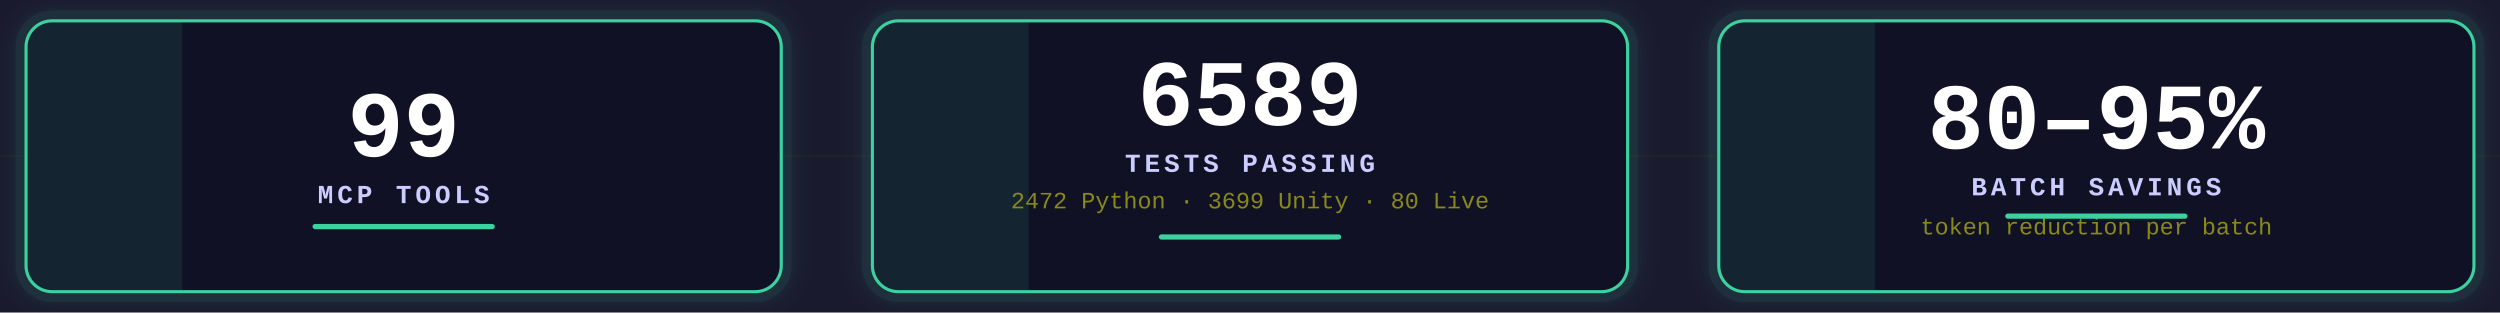
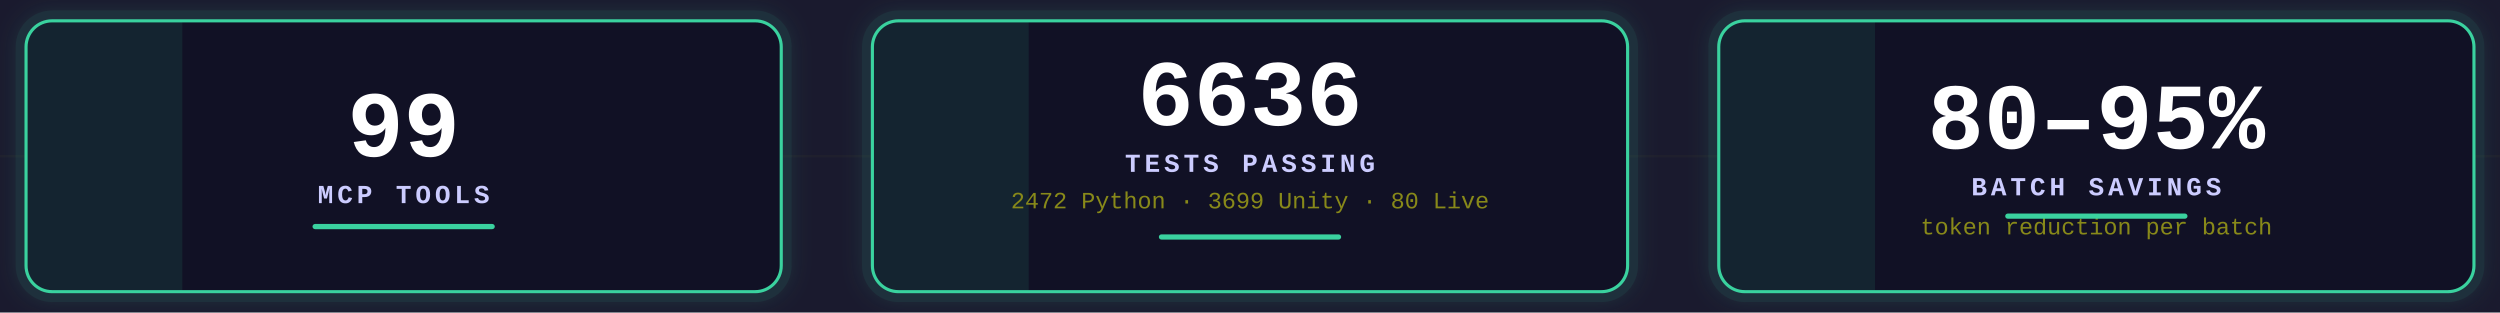
- <svg xmlns="http://www.w3.org/2000/svg" viewBox="0 0 960 120" width="960" height="120" role="img" aria-label="Unity MCP stats: 99 MCP tools, 6589 Tests (2597 Python + 3912 Unity + 80 Live), 80-95% Batch Savings">
+ <svg xmlns="http://www.w3.org/2000/svg" viewBox="0 0 960 120" width="960" height="120" role="img" aria-label="Unity MCP stats: 99 MCP tools, 6636 Tests (2606 Python + 3950 Unity + 80 Live), 80-95% Batch Savings">
  <defs>
    <filter id="sg" x="-25%" y="-30%" width="150%" height="160%">
      <feGaussianBlur stdDeviation="4" result="b" />
      <feMerge>
        <feMergeNode in="b" />
        <feMergeNode in="SourceGraphic" />
      </feMerge>
    </filter>
    <clipPath id="c1">
      <rect x="10" y="8" width="290" height="104" rx="10" />
    </clipPath>
    <clipPath id="c2">
      <rect x="335" y="8" width="290" height="104" rx="10" />
    </clipPath>
    <clipPath id="c3">
      <rect x="660" y="8" width="290" height="104" rx="10" />
    </clipPath>
  </defs>
  <rect width="960" height="120" fill="#1a1a2e" />
  <line x1="0" y1="60" x2="960" y2="60" stroke="#888919" stroke-opacity="0.05" stroke-width="1" />
  <rect x="10" y="8" width="290" height="104" rx="10" fill="none" stroke="#3ad29f" stroke-width="8" opacity="0.12" filter="url(#sg)">
    <animate attributeName="opacity" values="0.25;0.7;0.25" dur="3s" repeatCount="indefinite" begin="0s" />
  </rect>
  <rect x="10" y="8" width="290" height="104" rx="10" fill="#111125" />
  <rect x="10" y="8" width="290" height="104" rx="10" fill="none" stroke="#3ad29f" stroke-width="1.2" />
  <g clip-path="url(#c1)">
    <rect x="10" y="8" width="60" height="104" fill="#3ad29f" fill-opacity="0.10">
      <animateTransform attributeName="transform" type="translate" values="-100,0;400,0" dur="3s" repeatCount="indefinite" begin="0s" />
    </rect>
  </g>
  <text x="155" y="60" text-anchor="middle" font-family="ui-monospace,SFMono-Regular,'SF Mono',Menlo,Consolas,'Liberation Mono',monospace" font-size="36" font-weight="700" fill="#ffffff">99</text>
  <text x="155" y="78" text-anchor="middle" font-family="ui-monospace,SFMono-Regular,'SF Mono',Menlo,Consolas,'Liberation Mono',monospace" font-size="10" font-weight="700" fill="#ccccff" letter-spacing="1.5">MCP TOOLS</text>
  <rect x="120" y="86" width="70" height="2" rx="1" fill="#3ad29f">
    <animate attributeName="opacity" values="0.6;1;0.6" dur="2s" repeatCount="indefinite" begin="0s" />
  </rect>
  <rect x="335" y="8" width="290" height="104" rx="10" fill="none" stroke="#3ad29f" stroke-width="8" opacity="0.12" filter="url(#sg)">
    <animate attributeName="opacity" values="0.25;0.7;0.25" dur="3s" repeatCount="indefinite" begin="0.6s" />
  </rect>
  <rect x="335" y="8" width="290" height="104" rx="10" fill="#111125" />
  <rect x="335" y="8" width="290" height="104" rx="10" fill="none" stroke="#3ad29f" stroke-width="1.2" />
  <g clip-path="url(#c2)">
    <rect x="335" y="8" width="60" height="104" fill="#3ad29f" fill-opacity="0.10">
      <animateTransform attributeName="transform" type="translate" values="-100,0;400,0" dur="3s" repeatCount="indefinite" begin="0.5s" />
    </rect>
  </g>
-   <text x="480" y="48" text-anchor="middle" font-family="ui-monospace,SFMono-Regular,'SF Mono',Menlo,Consolas,'Liberation Mono',monospace" font-size="36" font-weight="700" fill="#ffffff">6589</text>
+   <text x="480" y="48" text-anchor="middle" font-family="ui-monospace,SFMono-Regular,'SF Mono',Menlo,Consolas,'Liberation Mono',monospace" font-size="36" font-weight="700" fill="#ffffff">6636</text>
  <text x="480" y="66" text-anchor="middle" font-family="ui-monospace,SFMono-Regular,'SF Mono',Menlo,Consolas,'Liberation Mono',monospace" font-size="10" font-weight="700" fill="#ccccff" letter-spacing="1.5">TESTS PASSING</text>
  <text x="480" y="80" text-anchor="middle" font-family="ui-monospace,SFMono-Regular,'SF Mono',Menlo,Consolas,'Liberation Mono',monospace" font-size="9" fill="#888919">2472 Python · 3699 Unity · 80 Live</text>
  <rect x="445" y="90" width="70" height="2" rx="1" fill="#3ad29f">
    <animate attributeName="opacity" values="0.6;1;0.6" dur="2s" repeatCount="indefinite" begin="0.4s" />
  </rect>
  <rect x="660" y="8" width="290" height="104" rx="10" fill="none" stroke="#3ad29f" stroke-width="8" opacity="0.12" filter="url(#sg)">
    <animate attributeName="opacity" values="0.25;0.7;0.25" dur="3s" repeatCount="indefinite" begin="1.2s" />
  </rect>
  <rect x="660" y="8" width="290" height="104" rx="10" fill="#111125" />
  <rect x="660" y="8" width="290" height="104" rx="10" fill="none" stroke="#3ad29f" stroke-width="1.2" />
  <g clip-path="url(#c3)">
    <rect x="660" y="8" width="60" height="104" fill="#3ad29f" fill-opacity="0.10">
      <animateTransform attributeName="transform" type="translate" values="-100,0;400,0" dur="3s" repeatCount="indefinite" begin="1.0s" />
    </rect>
  </g>
  <text x="805" y="57" text-anchor="middle" font-family="ui-monospace,SFMono-Regular,'SF Mono',Menlo,Consolas,'Liberation Mono',monospace" font-size="36" font-weight="700" fill="#ffffff">80–95%</text>
  <text x="805" y="75" text-anchor="middle" font-family="ui-monospace,SFMono-Regular,'SF Mono',Menlo,Consolas,'Liberation Mono',monospace" font-size="10" font-weight="700" fill="#ccccff" letter-spacing="1.5">BATCH SAVINGS</text>
  <text x="805" y="90" text-anchor="middle" font-family="ui-monospace,SFMono-Regular,'SF Mono',Menlo,Consolas,'Liberation Mono',monospace" font-size="9" fill="#888919">token reduction per batch</text>
  <rect x="770" y="82" width="70" height="2" rx="1" fill="#3ad29f">
    <animate attributeName="opacity" values="0.6;1;0.6" dur="2s" repeatCount="indefinite" begin="0.8s" />
  </rect>
</svg>
